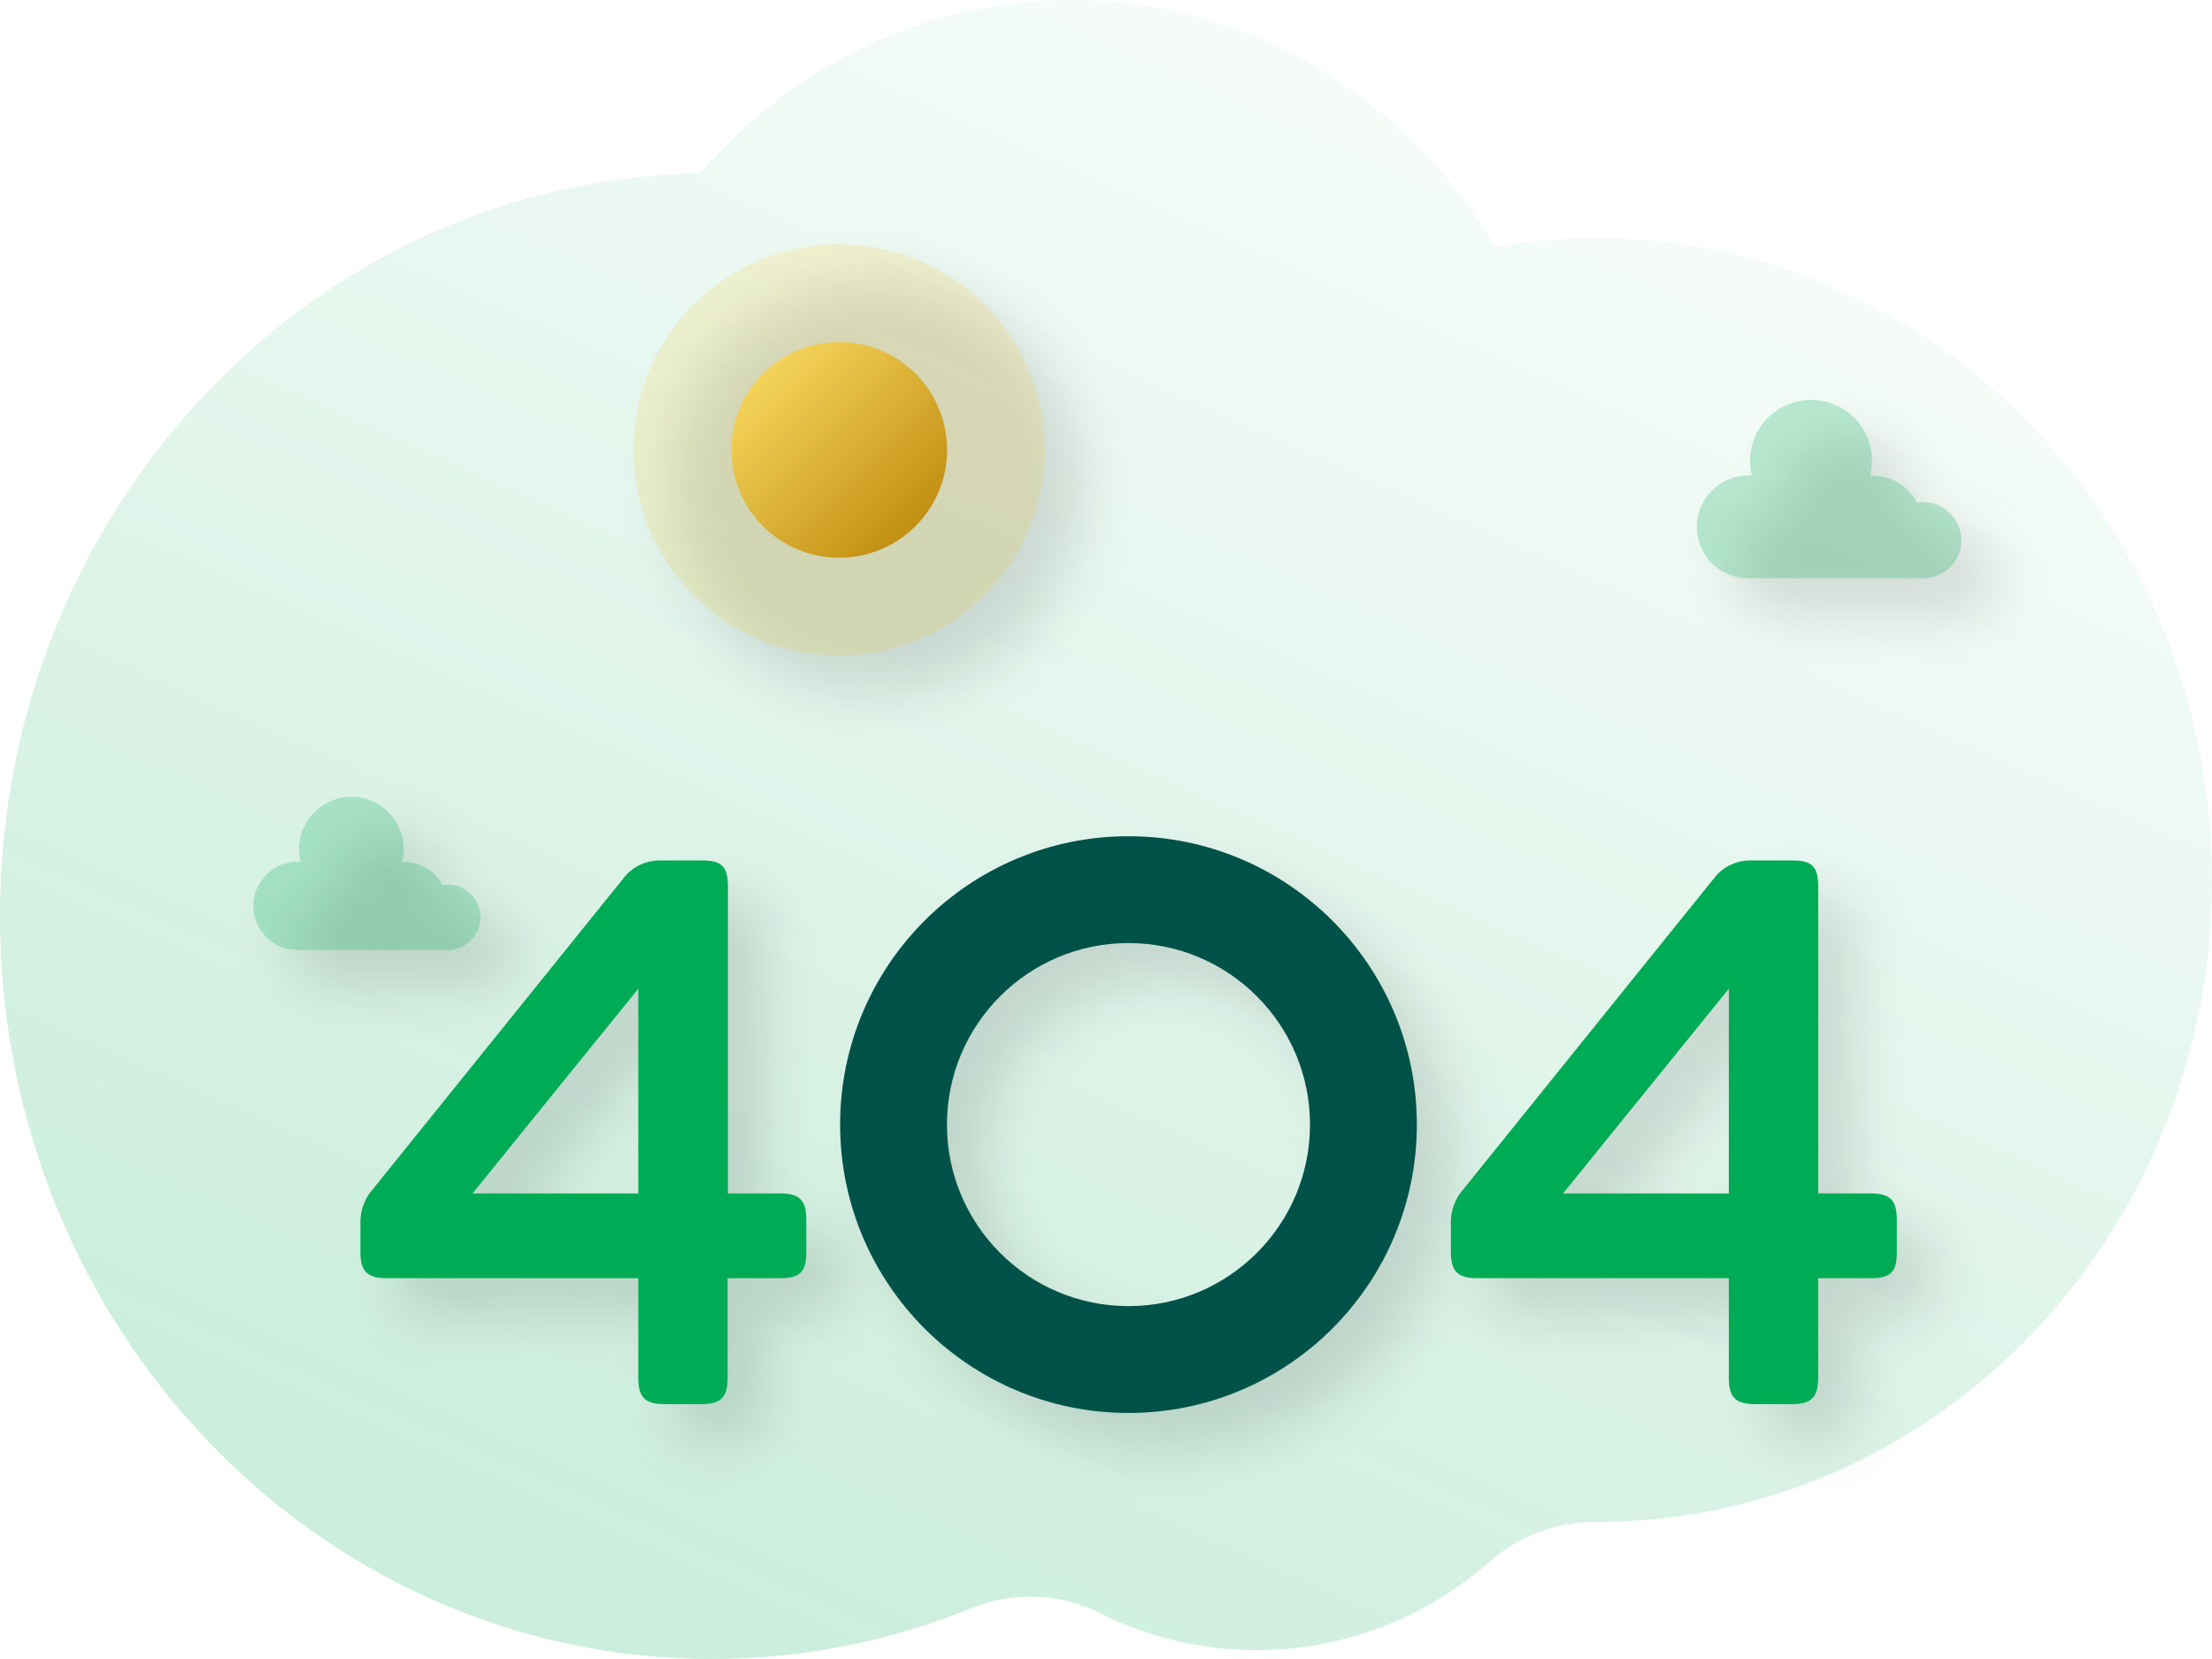
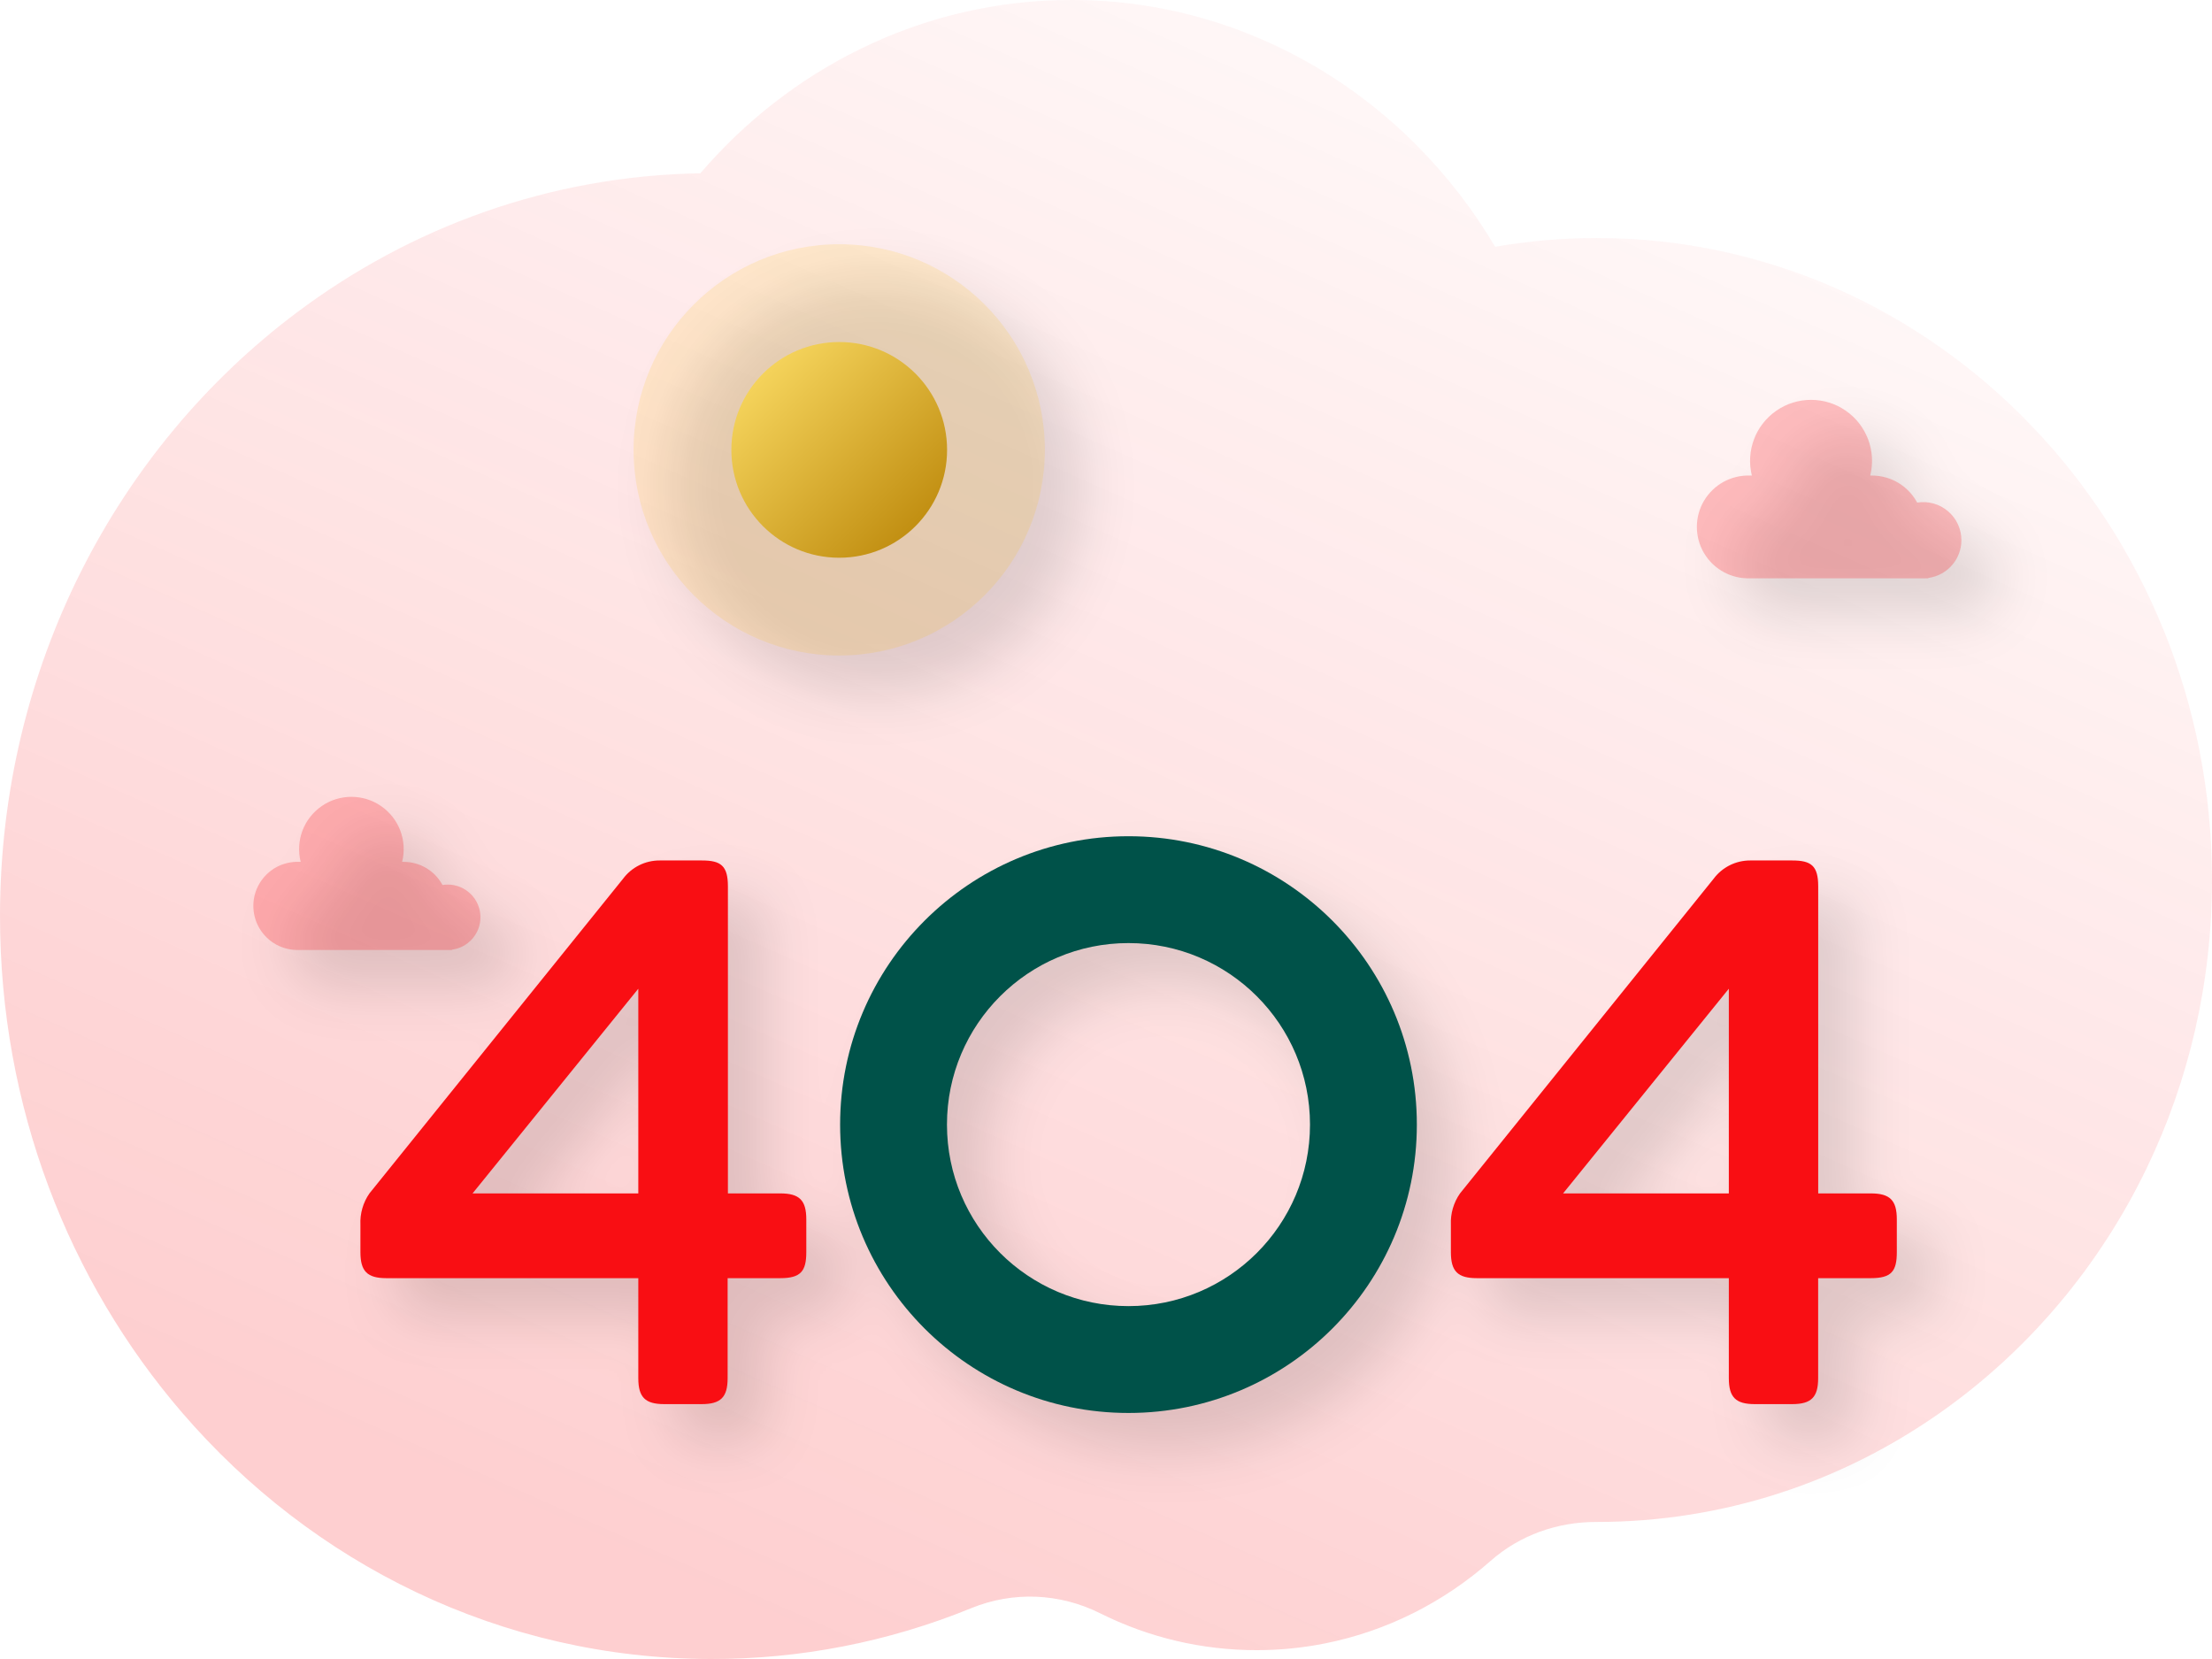
<svg xmlns="http://www.w3.org/2000/svg" width="480" height="360" fill="none">
  <path fill-rule="evenodd" clip-rule="evenodd" d="M0 198.781c0 41.457 14.945 79.235 39.539 107.785 28.214 32.765 69.128 53.365 114.734 53.434a148.458 148.458 0 0056.495-11.036c9.051-3.699 19.182-3.274 27.948 1.107a75.774 75.774 0 0033.957 8.011c5.023 0 9.942-.495 14.7-1.434 13.581-2.67 25.94-8.99 36.089-17.94 6.379-5.627 14.548-8.456 22.898-8.446h.142c27.589 0 53.215-8.732 74.492-23.696 19.021-13.36 34.554-31.696 44.904-53.225C474.92 234.581 480 213.388 480 190.958c0-76.931-59.774-139.305-133.498-139.305-7.516 0-14.88.663-22.063 1.899C305.418 21.42 271.355 0 232.498 0a103.647 103.647 0 00-45.879 10.661c-13.24 6.487-25.011 15.705-34.641 26.939-32.697.544-62.93 11.69-87.675 30.291C25.351 97.155 0 144.882 0 198.781z" fill="url(#prefix__paint0_linear)" opacity=".2" />
  <g filter="url(#prefix__filter0_d)">
    <circle opacity=".15" cx="182.109" cy="97.623" r="44.623" fill="#FFC107" />
    <circle cx="182.109" cy="97.623" r="23.406" fill="url(#prefix__paint1_linear)" />
    <path fill-rule="evenodd" clip-rule="evenodd" d="M244.878 306.611c34.56 0 62.575-28.016 62.575-62.575 0-34.56-28.015-62.576-62.575-62.576-34.559 0-62.575 28.016-62.575 62.576 0 34.559 28.016 62.575 62.575 62.575zm0-23.186c21.754 0 39.389-17.635 39.389-39.389 0-21.755-17.635-39.39-39.389-39.39s-39.389 17.635-39.389 39.39c0 21.754 17.635 39.389 39.389 39.389z" fill="#005249" />
-     <path fill-rule="evenodd" clip-rule="evenodd" d="M174.965 264.592c0-4.133-1.492-5.625-5.637-5.625h-11.373v-66.611c0-4.476-1.492-5.637-5.638-5.637h-9.172a9.866 9.866 0 00-7.948 3.974l-55.03 68.274a11.006 11.006 0 00-1.957 6.787v5.968c0 4.145 1.492 5.637 5.625 5.637h54.676v21.707c0 4.133 1.492 5.625 5.625 5.625h8.12c4.146 0 5.638-1.492 5.638-5.625v-21.707h11.434c4.414 0 5.637-1.492 5.637-5.637v-7.13zm-72.42-5.625l35.966-44.415v44.415h-35.966zM411.607 264.592c0-4.133-1.492-5.625-5.638-5.625h-11.422v-66.611c0-4.476-1.492-5.637-5.637-5.637h-9.111a9.87 9.87 0 00-7.949 3.974l-55.03 68.274a11.011 11.011 0 00-1.981 6.787v5.968c0 4.145 1.492 5.637 5.626 5.637h54.687v21.707c0 4.133 1.492 5.625 5.626 5.625h8.12c4.145 0 5.637-1.492 5.637-5.625v-21.707h11.434c4.476 0 5.638-1.492 5.638-5.637v-7.13zm-72.42-5.625l35.965-44.415v44.415h-35.965z" fill="#00AB55" />
-     <path opacity=".24" d="M425.621 117.222a8.267 8.267 0 00-9.599-8.157 11.129 11.129 0 00-9.784-5.87h-.403a13.23 13.23 0 00-20.365-14.078 13.23 13.23 0 00-5.316 14.078h-.403a11.153 11.153 0 100 22.293h38.68v-.073a8.279 8.279 0 007.19-8.193zM104.258 199.045a7.093 7.093 0 00-7.093-7.092c-.381.007-.761.039-1.138.097a9.552 9.552 0 00-8.425-5.026h-.343a11.348 11.348 0 10-22.012 0h-.342a9.564 9.564 0 100 19.114h33.177v-.061a7.107 7.107 0 006.176-7.032z" fill="#00AB55" />
+     <path fill-rule="evenodd" clip-rule="evenodd" d="M174.965 264.592c0-4.133-1.492-5.625-5.637-5.625h-11.373v-66.611c0-4.476-1.492-5.637-5.638-5.637h-9.172a9.866 9.866 0 00-7.948 3.974l-55.03 68.274a11.006 11.006 0 00-1.957 6.787v5.968c0 4.145 1.492 5.637 5.625 5.637h54.676v21.707c0 4.133 1.492 5.625 5.625 5.625h8.12c4.146 0 5.638-1.492 5.638-5.625v-21.707h11.434c4.414 0 5.637-1.492 5.637-5.637v-7.13zm-72.42-5.625l35.966-44.415v44.415h-35.966zM411.607 264.592c0-4.133-1.492-5.625-5.638-5.625h-11.422v-66.611c0-4.476-1.492-5.637-5.637-5.637h-9.111a9.87 9.87 0 00-7.949 3.974l-55.03 68.274a11.011 11.011 0 00-1.981 6.787v5.968c0 4.145 1.492 5.637 5.626 5.637h54.687v21.707c0 4.133 1.492 5.625 5.626 5.625h8.12c4.145 0 5.637-1.492 5.637-5.625v-21.707h11.434c4.476 0 5.638-1.492 5.638-5.637v-7.13zm-72.42-5.625l35.965-44.415v44.415h-35.965z" fill="#F90E13" />
+     <path opacity=".24" d="M425.621 117.222a8.267 8.267 0 00-9.599-8.157 11.129 11.129 0 00-9.784-5.87h-.403a13.23 13.23 0 00-20.365-14.078 13.23 13.23 0 00-5.316 14.078h-.403a11.153 11.153 0 100 22.293h38.68v-.073a8.279 8.279 0 007.19-8.193zM104.258 199.045a7.093 7.093 0 00-7.093-7.092c-.381.007-.761.039-1.138.097a9.552 9.552 0 00-8.425-5.026h-.343a11.348 11.348 0 10-22.012 0h-.342a9.564 9.564 0 100 19.114h33.177v-.061a7.107 7.107 0 006.176-7.032z" fill="#F90E13" />
  </g>
  <defs>
    <linearGradient id="prefix__paint0_linear" x1="328.81" y1="424.032" x2="505.393" y2="26.048" gradientUnits="userSpaceOnUse">
-       <stop stop-color="#00AB55" />
-       <stop offset="1" stop-color="#00AB55" stop-opacity=".01" />
+       <stop stop-color="#F90E13" />
+       <stop offset="1" stop-color="#F90E13" stop-opacity=".01" />
    </linearGradient>
    <linearGradient id="prefix__paint1_linear" x1="135.297" y1="97.623" x2="182.109" y2="144.436" gradientUnits="userSpaceOnUse">
      <stop stop-color="#FFE16A" />
      <stop offset="1" stop-color="#B78103" />
    </linearGradient>
    <filter id="prefix__filter0_d" x="51" y="49" width="394.621" height="277.611" filterUnits="userSpaceOnUse" color-interpolation-filters="sRGB">
      <feFlood flood-opacity="0" result="BackgroundImageFix" />
      <feColorMatrix in="SourceAlpha" values="0 0 0 0 0 0 0 0 0 0 0 0 0 0 0 0 0 0 127 0" />
      <feOffset dx="8" dy="8" />
      <feGaussianBlur stdDeviation="6" />
      <feColorMatrix values="0 0 0 0 0 0 0 0 0 0 0 0 0 0 0 0 0 0 0.12 0" />
      <feBlend in2="BackgroundImageFix" result="effect1_dropShadow" />
      <feBlend in="SourceGraphic" in2="effect1_dropShadow" result="shape" />
    </filter>
  </defs>
</svg>
